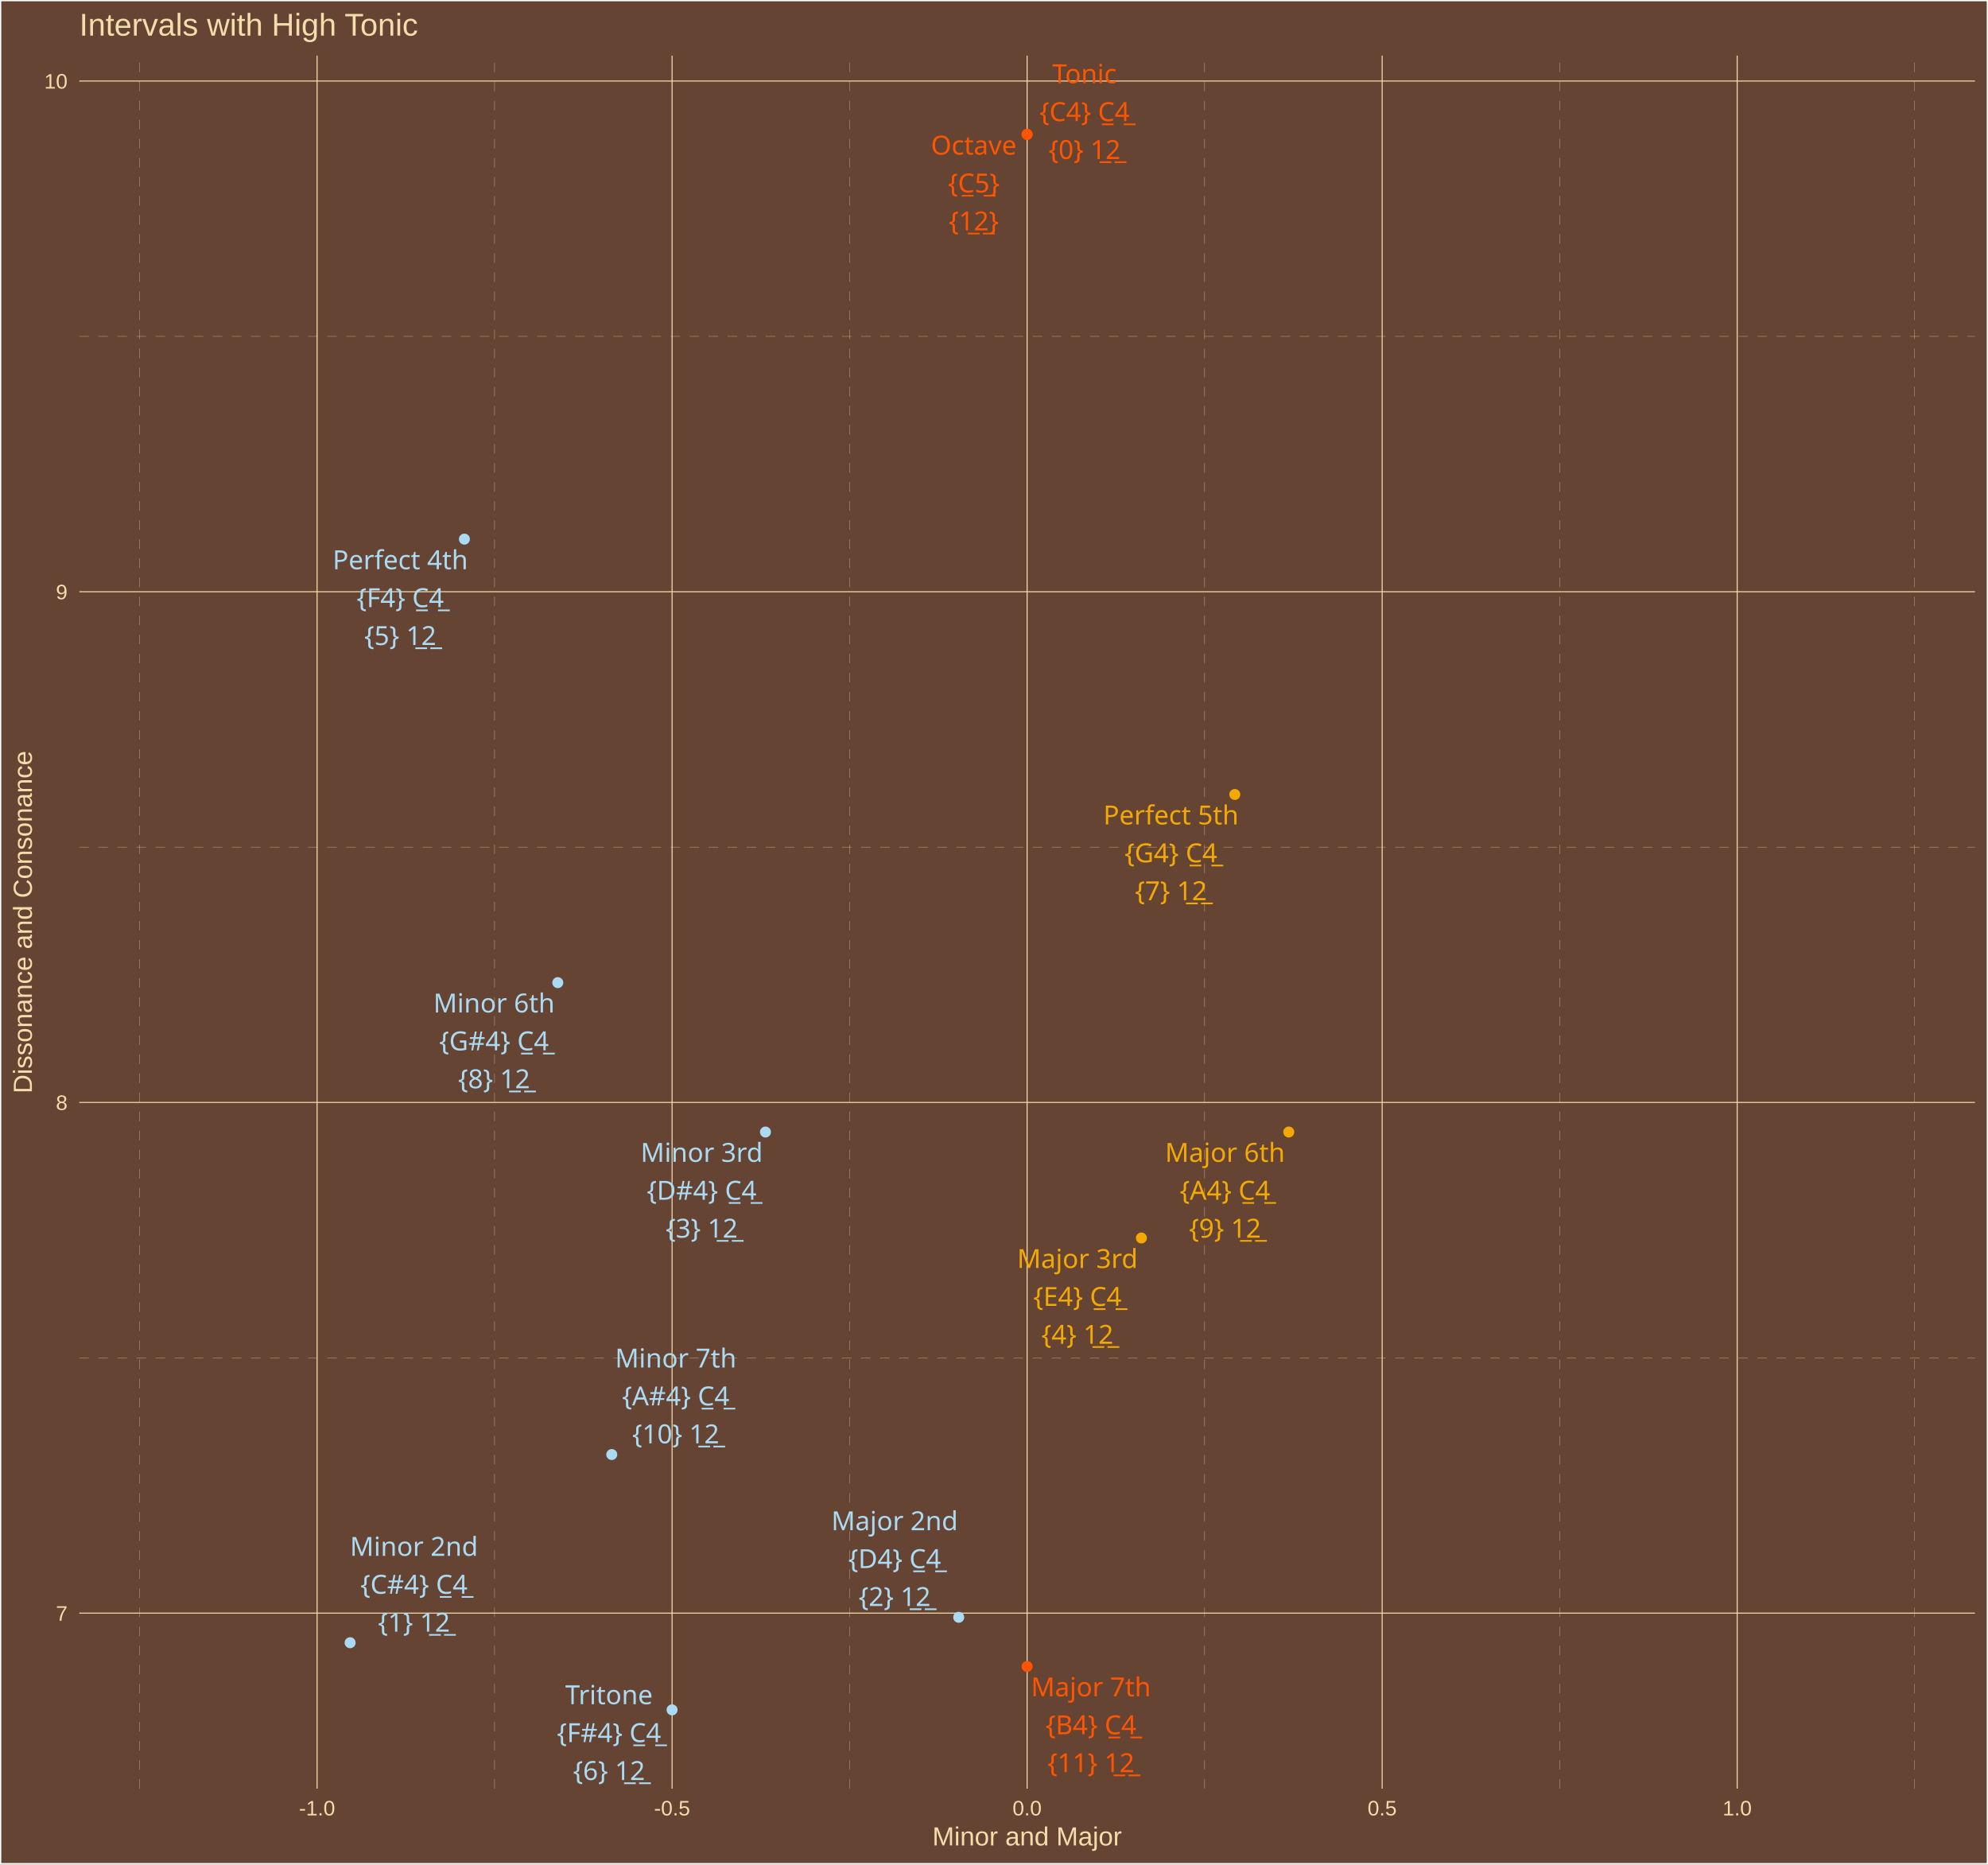
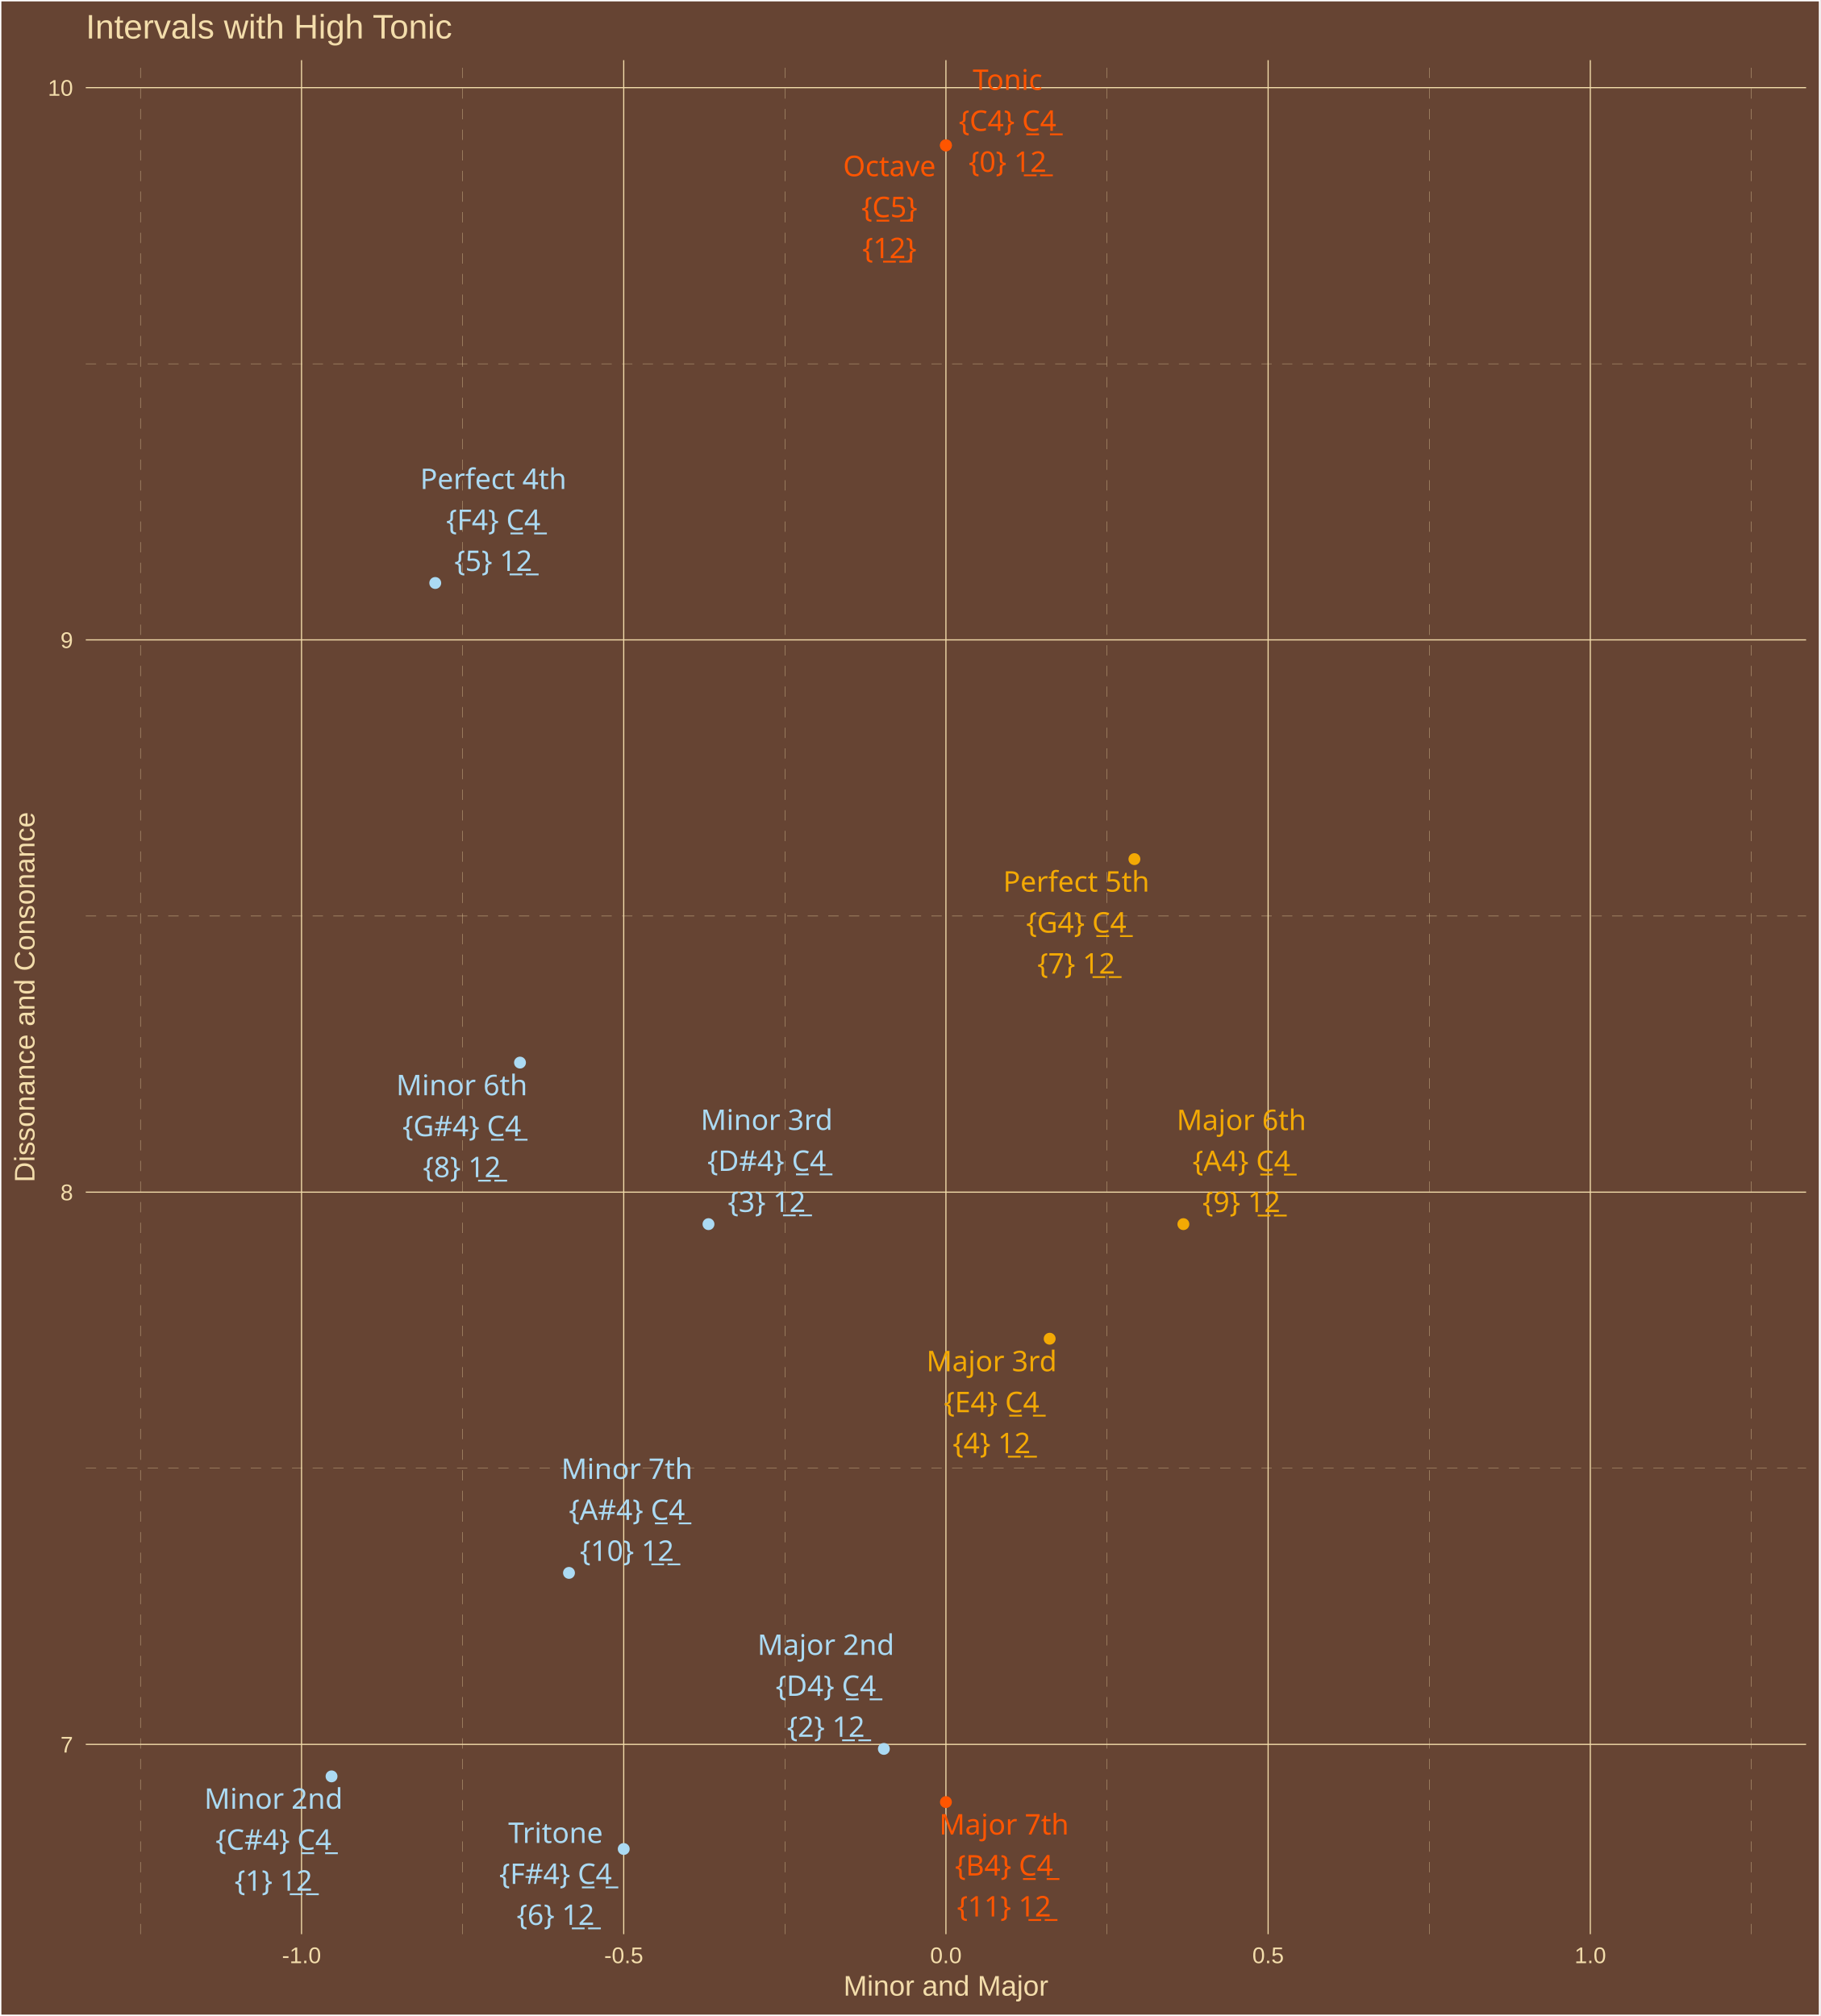
- <svg xmlns="http://www.w3.org/2000/svg" class="svglite" width="834.00pt" height="782.00pt" viewBox="0 0 834.00 782.00">
+ <svg xmlns="http://www.w3.org/2000/svg" class="svglite" width="706.00pt" height="782.00pt" viewBox="0 0 706.00 782.00">
  <defs>
    <style type="text/css">
    .svglite line, .svglite polyline, .svglite polygon, .svglite path, .svglite rect, .svglite circle {
      fill: none;
      stroke: #000000;
      stroke-linecap: round;
      stroke-linejoin: round;
      stroke-miterlimit: 10.00;
    }
    .svglite text {
      white-space: pre;
    }
  </style>
  </defs>
  <rect width="100%" height="100%" style="stroke: none; fill: #664433;" />
  <defs>
-     <clipPath id="cpMC4wMHw4MzQuMDB8MC4wMHw3ODIuMDA=">
-       <rect x="0.00" y="0.00" width="834.00" height="782.00" />
+     <clipPath id="cpMC4wMHw3MDYuMDB8MC4wMHw3ODIuMDA=">
+       <rect x="0.00" y="0.00" width="706.00" height="782.00" />
    </clipPath>
  </defs>
-   <g clip-path="url(#cpMC4wMHw4MzQuMDB8MC4wMHw3ODIuMDA=)">
-     <rect x="0.00" y="0" width="834.00" height="782.00" style="stroke-width: 1.07; stroke: #FFFFFF; fill: #664433;" />
+   <g clip-path="url(#cpMC4wMHw3MDYuMDB8MC4wMHw3ODIuMDA=)">
+     <rect x="0.00" y="0" width="706.00" height="782.00" style="stroke-width: 1.07; stroke: #FFFFFF; fill: #664433;" />
  </g>
  <defs>
-     <clipPath id="cpMzMuMjd8ODI4LjUyfDIzLjM0fDc1MC4yNw==">
-       <rect x="33.27" y="23.34" width="795.25" height="726.93" />
+     <clipPath id="cpMzMuMjd8NzAwLjUyfDIzLjM0fDc1MC4yNw==">
+       <rect x="33.27" y="23.34" width="667.25" height="726.93" />
    </clipPath>
  </defs>
-   <g clip-path="url(#cpMzMuMjd8ODI4LjUyfDIzLjM0fDc1MC4yNw==)">
-     <rect x="33.27" y="23.34" width="795.25" height="726.93" style="stroke-width: 1.07; stroke: none; fill: #664433;" />
-     <polyline points="33.27,569.54 828.52,569.54 " style="stroke-width: 0.11; stroke: #F3DDAB; stroke-dasharray: 4.00,4.00; stroke-linecap: butt;" />
-     <polyline points="33.27,355.32 828.52,355.32 " style="stroke-width: 0.11; stroke: #F3DDAB; stroke-dasharray: 4.00,4.00; stroke-linecap: butt;" />
-     <polyline points="33.27,141.11 828.52,141.11 " style="stroke-width: 0.11; stroke: #F3DDAB; stroke-dasharray: 4.00,4.00; stroke-linecap: butt;" />
-     <polyline points="58.54,750.27 58.54,23.34 " style="stroke-width: 0.11; stroke: #F3DDAB; stroke-dasharray: 4.00,4.00; stroke-linecap: butt;" />
-     <polyline points="207.48,750.27 207.48,23.34 " style="stroke-width: 0.11; stroke: #F3DDAB; stroke-dasharray: 4.00,4.00; stroke-linecap: butt;" />
-     <polyline points="356.42,750.27 356.42,23.34 " style="stroke-width: 0.11; stroke: #F3DDAB; stroke-dasharray: 4.00,4.00; stroke-linecap: butt;" />
-     <polyline points="505.37,750.27 505.37,23.34 " style="stroke-width: 0.11; stroke: #F3DDAB; stroke-dasharray: 4.00,4.00; stroke-linecap: butt;" />
-     <polyline points="654.31,750.27 654.31,23.34 " style="stroke-width: 0.11; stroke: #F3DDAB; stroke-dasharray: 4.00,4.00; stroke-linecap: butt;" />
-     <polyline points="803.25,750.27 803.25,23.34 " style="stroke-width: 0.11; stroke: #F3DDAB; stroke-dasharray: 4.00,4.00; stroke-linecap: butt;" />
-     <polyline points="33.27,676.64 828.52,676.64 " style="stroke-width: 0.43; stroke: #F3DDAB; stroke-linecap: butt;" />
-     <polyline points="33.27,462.43 828.52,462.43 " style="stroke-width: 0.43; stroke: #F3DDAB; stroke-linecap: butt;" />
-     <polyline points="33.27,248.21 828.52,248.21 " style="stroke-width: 0.43; stroke: #F3DDAB; stroke-linecap: butt;" />
-     <polyline points="33.27,34.00 828.52,34.00 " style="stroke-width: 0.43; stroke: #F3DDAB; stroke-linecap: butt;" />
-     <polyline points="133.01,750.27 133.01,23.34 " style="stroke-width: 0.43; stroke: #F3DDAB; stroke-linecap: butt;" />
-     <polyline points="281.95,750.27 281.95,23.34 " style="stroke-width: 0.43; stroke: #F3DDAB; stroke-linecap: butt;" />
-     <polyline points="430.89,750.27 430.89,23.34 " style="stroke-width: 0.43; stroke: #F3DDAB; stroke-linecap: butt;" />
-     <polyline points="579.84,750.27 579.84,23.34 " style="stroke-width: 0.43; stroke: #F3DDAB; stroke-linecap: butt;" />
-     <polyline points="728.78,750.27 728.78,23.34 " style="stroke-width: 0.43; stroke: #F3DDAB; stroke-linecap: butt;" />
-     <circle cx="430.89" cy="56.38" r="1.95" style="stroke-width: 0.71; stroke: #FF5500; fill: #FF5500;" />
-     <circle cx="146.88" cy="689.05" r="1.95" style="stroke-width: 0.71; stroke: #ABDAF3; fill: #ABDAF3;" />
-     <circle cx="402.20" cy="678.39" r="1.95" style="stroke-width: 0.71; stroke: #ABDAF3; fill: #ABDAF3;" />
-     <circle cx="321.13" cy="474.84" r="1.95" style="stroke-width: 0.71; stroke: #ABDAF3; fill: #ABDAF3;" />
-     <circle cx="478.84" cy="519.29" r="1.95" style="stroke-width: 0.71; stroke: #F3A904; fill: #F3A904;" />
-     <circle cx="194.82" cy="226.14" r="1.95" style="stroke-width: 0.71; stroke: #ABDAF3; fill: #ABDAF3;" />
-     <circle cx="281.95" cy="717.22" r="1.95" style="stroke-width: 0.71; stroke: #ABDAF3; fill: #ABDAF3;" />
-     <circle cx="518.02" cy="333.25" r="1.95" style="stroke-width: 0.71; stroke: #F3A904; fill: #F3A904;" />
-     <circle cx="234.00" cy="412.18" r="1.95" style="stroke-width: 0.71; stroke: #ABDAF3; fill: #ABDAF3;" />
-     <circle cx="540.66" cy="474.84" r="1.95" style="stroke-width: 0.71; stroke: #F3A904; fill: #F3A904;" />
-     <circle cx="256.64" cy="610.12" r="1.95" style="stroke-width: 0.71; stroke: #ABDAF3; fill: #ABDAF3;" />
-     <circle cx="430.89" cy="699.02" r="1.95" style="stroke-width: 0.71; stroke: #FF5500; fill: #FF5500;" />
-     <circle cx="430.89" cy="56.38" r="1.95" style="stroke-width: 0.71; stroke: #FF5500; fill: #FF5500;" />
-     <text x="454.97" y="34.90" text-anchor="middle" style="font-size: 11.04px;fill: #FF5500; font-family: &quot;Arial Unicode MS&quot;;" textLength="26.97px" lengthAdjust="spacingAndGlyphs">Tonic</text>
-     <text x="454.97" y="50.80" text-anchor="middle" style="font-size: 11.04px;fill: #FF5500; font-family: &quot;Arial Unicode MS&quot;;" textLength="38.64px" lengthAdjust="spacingAndGlyphs">{C4} C̲4̲</text>
-     <text x="454.97" y="66.69" text-anchor="middle" style="font-size: 11.04px;fill: #FF5500; font-family: &quot;Arial Unicode MS&quot;;" textLength="28.84px" lengthAdjust="spacingAndGlyphs">{0} 1̲2̲</text>
-     <text x="173.67" y="652.61" text-anchor="middle" style="font-size: 11.04px;fill: #ABDAF3; font-family: &quot;Arial Unicode MS&quot;;" textLength="49.05px" lengthAdjust="spacingAndGlyphs">Minor 2nd</text>
-     <text x="173.67" y="668.51" text-anchor="middle" style="font-size: 11.04px;fill: #ABDAF3; font-family: &quot;Arial Unicode MS&quot;;" textLength="44.77px" lengthAdjust="spacingAndGlyphs">{C#4} C̲4̲</text>
-     <text x="173.67" y="684.41" text-anchor="middle" style="font-size: 11.04px;fill: #ABDAF3; font-family: &quot;Arial Unicode MS&quot;;" textLength="28.84px" lengthAdjust="spacingAndGlyphs">{1} 1̲2̲</text>
-     <text x="375.31" y="641.87" text-anchor="middle" style="font-size: 11.04px;fill: #ABDAF3; font-family: &quot;Arial Unicode MS&quot;;" textLength="49.05px" lengthAdjust="spacingAndGlyphs">Major 2nd</text>
-     <text x="375.31" y="657.76" text-anchor="middle" style="font-size: 11.04px;fill: #ABDAF3; font-family: &quot;Arial Unicode MS&quot;;" textLength="38.64px" lengthAdjust="spacingAndGlyphs">{D4} C̲4̲</text>
-     <text x="375.31" y="673.66" text-anchor="middle" style="font-size: 11.04px;fill: #ABDAF3; font-family: &quot;Arial Unicode MS&quot;;" textLength="28.84px" lengthAdjust="spacingAndGlyphs">{2} 1̲2̲</text>
-     <text x="294.37" y="487.35" text-anchor="middle" style="font-size: 11.04px;fill: #ABDAF3; font-family: &quot;Arial Unicode MS&quot;;" textLength="46.58px" lengthAdjust="spacingAndGlyphs">Minor 3rd</text>
-     <text x="294.37" y="503.24" text-anchor="middle" style="font-size: 11.04px;fill: #ABDAF3; font-family: &quot;Arial Unicode MS&quot;;" textLength="44.77px" lengthAdjust="spacingAndGlyphs">{D#4} C̲4̲</text>
-     <text x="294.37" y="519.14" text-anchor="middle" style="font-size: 11.04px;fill: #ABDAF3; font-family: &quot;Arial Unicode MS&quot;;" textLength="28.84px" lengthAdjust="spacingAndGlyphs">{3} 1̲2̲</text>
-     <text x="452.00" y="531.88" text-anchor="middle" style="font-size: 11.04px;fill: #F3A904; font-family: &quot;Arial Unicode MS&quot;;" textLength="46.58px" lengthAdjust="spacingAndGlyphs">Major 3rd</text>
-     <text x="452.00" y="547.78" text-anchor="middle" style="font-size: 11.04px;fill: #F3A904; font-family: &quot;Arial Unicode MS&quot;;" textLength="38.03px" lengthAdjust="spacingAndGlyphs">{E4} C̲4̲</text>
-     <text x="452.00" y="563.67" text-anchor="middle" style="font-size: 11.04px;fill: #F3A904; font-family: &quot;Arial Unicode MS&quot;;" textLength="28.84px" lengthAdjust="spacingAndGlyphs">{4} 1̲2̲</text>
-     <text x="167.92" y="238.77" text-anchor="middle" style="font-size: 11.04px;fill: #ABDAF3; font-family: &quot;Arial Unicode MS&quot;;" textLength="53.35px" lengthAdjust="spacingAndGlyphs">Perfect 4th</text>
-     <text x="167.92" y="254.67" text-anchor="middle" style="font-size: 11.04px;fill: #ABDAF3; font-family: &quot;Arial Unicode MS&quot;;" textLength="37.41px" lengthAdjust="spacingAndGlyphs">{F4} C̲4̲</text>
-     <text x="167.92" y="270.56" text-anchor="middle" style="font-size: 11.04px;fill: #ABDAF3; font-family: &quot;Arial Unicode MS&quot;;" textLength="28.84px" lengthAdjust="spacingAndGlyphs">{5} 1̲2̲</text>
-     <text x="255.48" y="714.84" text-anchor="middle" style="font-size: 11.04px;fill: #ABDAF3; font-family: &quot;Arial Unicode MS&quot;;" textLength="34.33px" lengthAdjust="spacingAndGlyphs">Tritone</text>
-     <text x="255.48" y="730.74" text-anchor="middle" style="font-size: 11.04px;fill: #ABDAF3; font-family: &quot;Arial Unicode MS&quot;;" textLength="43.55px" lengthAdjust="spacingAndGlyphs">{F#4} C̲4̲</text>
-     <text x="255.48" y="746.64" text-anchor="middle" style="font-size: 11.04px;fill: #ABDAF3; font-family: &quot;Arial Unicode MS&quot;;" textLength="28.84px" lengthAdjust="spacingAndGlyphs">{6} 1̲2̲</text>
-     <text x="491.24" y="345.81" text-anchor="middle" style="font-size: 11.04px;fill: #F3A904; font-family: &quot;Arial Unicode MS&quot;;" textLength="53.35px" lengthAdjust="spacingAndGlyphs">Perfect 5th</text>
-     <text x="491.24" y="361.70" text-anchor="middle" style="font-size: 11.04px;fill: #F3A904; font-family: &quot;Arial Unicode MS&quot;;" textLength="39.25px" lengthAdjust="spacingAndGlyphs">{G4} C̲4̲</text>
-     <text x="491.24" y="377.60" text-anchor="middle" style="font-size: 11.04px;fill: #F3A904; font-family: &quot;Arial Unicode MS&quot;;" textLength="28.84px" lengthAdjust="spacingAndGlyphs">{7} 1̲2̲</text>
-     <text x="207.25" y="424.69" text-anchor="middle" style="font-size: 11.04px;fill: #ABDAF3; font-family: &quot;Arial Unicode MS&quot;;" textLength="45.98px" lengthAdjust="spacingAndGlyphs">Minor 6th</text>
-     <text x="207.25" y="440.58" text-anchor="middle" style="font-size: 11.04px;fill: #ABDAF3; font-family: &quot;Arial Unicode MS&quot;;" textLength="45.39px" lengthAdjust="spacingAndGlyphs">{G#4} C̲4̲</text>
-     <text x="207.25" y="456.48" text-anchor="middle" style="font-size: 11.04px;fill: #ABDAF3; font-family: &quot;Arial Unicode MS&quot;;" textLength="28.84px" lengthAdjust="spacingAndGlyphs">{8} 1̲2̲</text>
-     <text x="513.90" y="487.35" text-anchor="middle" style="font-size: 11.04px;fill: #F3A904; font-family: &quot;Arial Unicode MS&quot;;" textLength="45.98px" lengthAdjust="spacingAndGlyphs">Major 6th</text>
-     <text x="513.90" y="503.24" text-anchor="middle" style="font-size: 11.04px;fill: #F3A904; font-family: &quot;Arial Unicode MS&quot;;" textLength="38.03px" lengthAdjust="spacingAndGlyphs">{A4} C̲4̲</text>
-     <text x="513.90" y="519.14" text-anchor="middle" style="font-size: 11.04px;fill: #F3A904; font-family: &quot;Arial Unicode MS&quot;;" textLength="28.84px" lengthAdjust="spacingAndGlyphs">{9} 1̲2̲</text>
-     <text x="283.48" y="573.62" text-anchor="middle" style="font-size: 11.04px;fill: #ABDAF3; font-family: &quot;Arial Unicode MS&quot;;" textLength="45.98px" lengthAdjust="spacingAndGlyphs">Minor 7th</text>
-     <text x="283.48" y="589.51" text-anchor="middle" style="font-size: 11.04px;fill: #ABDAF3; font-family: &quot;Arial Unicode MS&quot;;" textLength="44.16px" lengthAdjust="spacingAndGlyphs">{A#4} C̲4̲</text>
-     <text x="283.48" y="605.41" text-anchor="middle" style="font-size: 11.04px;fill: #ABDAF3; font-family: &quot;Arial Unicode MS&quot;;" textLength="34.98px" lengthAdjust="spacingAndGlyphs">{10} 1̲2̲</text>
-     <text x="457.67" y="711.55" text-anchor="middle" style="font-size: 11.04px;fill: #FF5500; font-family: &quot;Arial Unicode MS&quot;;" textLength="45.98px" lengthAdjust="spacingAndGlyphs">Major 7th</text>
-     <text x="457.67" y="727.45" text-anchor="middle" style="font-size: 11.04px;fill: #FF5500; font-family: &quot;Arial Unicode MS&quot;;" textLength="38.03px" lengthAdjust="spacingAndGlyphs">{B4} C̲4̲</text>
-     <text x="457.67" y="743.35" text-anchor="middle" style="font-size: 11.04px;fill: #FF5500; font-family: &quot;Arial Unicode MS&quot;;" textLength="34.98px" lengthAdjust="spacingAndGlyphs">{11} 1̲2̲</text>
-     <text x="408.51" y="64.84" text-anchor="middle" style="font-size: 11.04px;fill: #FF5500; font-family: &quot;Arial Unicode MS&quot;;" textLength="34.95px" lengthAdjust="spacingAndGlyphs">Octave</text>
-     <text x="408.51" y="80.73" text-anchor="middle" style="font-size: 11.04px;fill: #FF5500; font-family: &quot;Arial Unicode MS&quot;;" textLength="21.47px" lengthAdjust="spacingAndGlyphs">{C̲5̲}</text>
-     <text x="408.51" y="96.63" text-anchor="middle" style="font-size: 11.04px;fill: #FF5500; font-family: &quot;Arial Unicode MS&quot;;" textLength="19.64px" lengthAdjust="spacingAndGlyphs">{1̲2̲}</text>
+   <g clip-path="url(#cpMzMuMjd8NzAwLjUyfDIzLjM0fDc1MC4yNw==)">
+     <rect x="33.27" y="23.34" width="667.25" height="726.93" style="stroke-width: 1.07; stroke: none; fill: #664433;" />
+     <polyline points="33.27,569.54 700.52,569.54 " style="stroke-width: 0.11; stroke: #F3DDAB; stroke-dasharray: 4.00,4.00; stroke-linecap: butt;" />
+     <polyline points="33.27,355.32 700.52,355.32 " style="stroke-width: 0.11; stroke: #F3DDAB; stroke-dasharray: 4.00,4.00; stroke-linecap: butt;" />
+     <polyline points="33.27,141.11 700.52,141.11 " style="stroke-width: 0.11; stroke: #F3DDAB; stroke-dasharray: 4.00,4.00; stroke-linecap: butt;" />
+     <polyline points="54.47,750.27 54.47,23.34 " style="stroke-width: 0.11; stroke: #F3DDAB; stroke-dasharray: 4.00,4.00; stroke-linecap: butt;" />
+     <polyline points="179.44,750.27 179.44,23.34 " style="stroke-width: 0.11; stroke: #F3DDAB; stroke-dasharray: 4.00,4.00; stroke-linecap: butt;" />
+     <polyline points="304.41,750.27 304.41,23.34 " style="stroke-width: 0.11; stroke: #F3DDAB; stroke-dasharray: 4.00,4.00; stroke-linecap: butt;" />
+     <polyline points="429.38,750.27 429.38,23.34 " style="stroke-width: 0.11; stroke: #F3DDAB; stroke-dasharray: 4.00,4.00; stroke-linecap: butt;" />
+     <polyline points="554.35,750.27 554.35,23.34 " style="stroke-width: 0.11; stroke: #F3DDAB; stroke-dasharray: 4.00,4.00; stroke-linecap: butt;" />
+     <polyline points="679.32,750.27 679.32,23.34 " style="stroke-width: 0.11; stroke: #F3DDAB; stroke-dasharray: 4.00,4.00; stroke-linecap: butt;" />
+     <polyline points="33.27,676.64 700.52,676.64 " style="stroke-width: 0.43; stroke: #F3DDAB; stroke-linecap: butt;" />
+     <polyline points="33.27,462.43 700.52,462.43 " style="stroke-width: 0.43; stroke: #F3DDAB; stroke-linecap: butt;" />
+     <polyline points="33.27,248.21 700.52,248.21 " style="stroke-width: 0.43; stroke: #F3DDAB; stroke-linecap: butt;" />
+     <polyline points="33.27,34.00 700.52,34.00 " style="stroke-width: 0.43; stroke: #F3DDAB; stroke-linecap: butt;" />
+     <polyline points="116.95,750.27 116.95,23.34 " style="stroke-width: 0.43; stroke: #F3DDAB; stroke-linecap: butt;" />
+     <polyline points="241.92,750.27 241.92,23.34 " style="stroke-width: 0.43; stroke: #F3DDAB; stroke-linecap: butt;" />
+     <polyline points="366.89,750.27 366.89,23.34 " style="stroke-width: 0.43; stroke: #F3DDAB; stroke-linecap: butt;" />
+     <polyline points="491.86,750.27 491.86,23.34 " style="stroke-width: 0.43; stroke: #F3DDAB; stroke-linecap: butt;" />
+     <polyline points="616.83,750.27 616.83,23.34 " style="stroke-width: 0.43; stroke: #F3DDAB; stroke-linecap: butt;" />
+     <circle cx="366.89" cy="56.38" r="1.95" style="stroke-width: 0.71; stroke: #FF5500; fill: #FF5500;" />
+     <circle cx="128.59" cy="689.05" r="1.95" style="stroke-width: 0.71; stroke: #ABDAF3; fill: #ABDAF3;" />
+     <circle cx="342.82" cy="678.39" r="1.95" style="stroke-width: 0.71; stroke: #ABDAF3; fill: #ABDAF3;" />
+     <circle cx="274.80" cy="474.84" r="1.95" style="stroke-width: 0.71; stroke: #ABDAF3; fill: #ABDAF3;" />
+     <circle cx="407.13" cy="519.29" r="1.95" style="stroke-width: 0.71; stroke: #F3A904; fill: #F3A904;" />
+     <circle cx="168.82" cy="226.14" r="1.95" style="stroke-width: 0.71; stroke: #ABDAF3; fill: #ABDAF3;" />
+     <circle cx="241.92" cy="717.22" r="1.95" style="stroke-width: 0.71; stroke: #ABDAF3; fill: #ABDAF3;" />
+     <circle cx="440.00" cy="333.25" r="1.95" style="stroke-width: 0.71; stroke: #F3A904; fill: #F3A904;" />
+     <circle cx="201.69" cy="412.18" r="1.95" style="stroke-width: 0.71; stroke: #ABDAF3; fill: #ABDAF3;" />
+     <circle cx="458.99" cy="474.84" r="1.95" style="stroke-width: 0.71; stroke: #F3A904; fill: #F3A904;" />
+     <circle cx="220.69" cy="610.12" r="1.95" style="stroke-width: 0.71; stroke: #ABDAF3; fill: #ABDAF3;" />
+     <circle cx="366.89" cy="699.02" r="1.95" style="stroke-width: 0.71; stroke: #FF5500; fill: #FF5500;" />
+     <circle cx="366.89" cy="56.38" r="1.95" style="stroke-width: 0.71; stroke: #FF5500; fill: #FF5500;" />
+     <text x="390.79" y="34.87" text-anchor="middle" style="font-size: 11.04px;fill: #FF5500; font-family: &quot;Arial Unicode MS&quot;;" textLength="26.97px" lengthAdjust="spacingAndGlyphs">Tonic</text>
+     <text x="390.79" y="50.76" text-anchor="middle" style="font-size: 11.04px;fill: #FF5500; font-family: &quot;Arial Unicode MS&quot;;" textLength="38.64px" lengthAdjust="spacingAndGlyphs">{C4} C̲4̲</text>
+     <text x="390.79" y="66.66" text-anchor="middle" style="font-size: 11.04px;fill: #FF5500; font-family: &quot;Arial Unicode MS&quot;;" textLength="28.84px" lengthAdjust="spacingAndGlyphs">{0} 1̲2̲</text>
+     <text x="106.08" y="701.61" text-anchor="middle" style="font-size: 11.04px;fill: #ABDAF3; font-family: &quot;Arial Unicode MS&quot;;" textLength="49.05px" lengthAdjust="spacingAndGlyphs">Minor 2nd</text>
+     <text x="106.08" y="717.51" text-anchor="middle" style="font-size: 11.04px;fill: #ABDAF3; font-family: &quot;Arial Unicode MS&quot;;" textLength="44.77px" lengthAdjust="spacingAndGlyphs">{C#4} C̲4̲</text>
+     <text x="106.08" y="733.41" text-anchor="middle" style="font-size: 11.04px;fill: #ABDAF3; font-family: &quot;Arial Unicode MS&quot;;" textLength="28.84px" lengthAdjust="spacingAndGlyphs">{1} 1̲2̲</text>
+     <text x="320.31" y="641.93" text-anchor="middle" style="font-size: 11.04px;fill: #ABDAF3; font-family: &quot;Arial Unicode MS&quot;;" textLength="49.05px" lengthAdjust="spacingAndGlyphs">Major 2nd</text>
+     <text x="320.31" y="657.83" text-anchor="middle" style="font-size: 11.04px;fill: #ABDAF3; font-family: &quot;Arial Unicode MS&quot;;" textLength="38.64px" lengthAdjust="spacingAndGlyphs">{D4} C̲4̲</text>
+     <text x="320.31" y="673.72" text-anchor="middle" style="font-size: 11.04px;fill: #ABDAF3; font-family: &quot;Arial Unicode MS&quot;;" textLength="28.84px" lengthAdjust="spacingAndGlyphs">{2} 1̲2̲</text>
+     <text x="297.37" y="438.30" text-anchor="middle" style="font-size: 11.04px;fill: #ABDAF3; font-family: &quot;Arial Unicode MS&quot;;" textLength="46.58px" lengthAdjust="spacingAndGlyphs">Minor 3rd</text>
+     <text x="297.37" y="454.19" text-anchor="middle" style="font-size: 11.04px;fill: #ABDAF3; font-family: &quot;Arial Unicode MS&quot;;" textLength="44.77px" lengthAdjust="spacingAndGlyphs">{D#4} C̲4̲</text>
+     <text x="297.37" y="470.09" text-anchor="middle" style="font-size: 11.04px;fill: #ABDAF3; font-family: &quot;Arial Unicode MS&quot;;" textLength="28.84px" lengthAdjust="spacingAndGlyphs">{3} 1̲2̲</text>
+     <text x="384.61" y="531.90" text-anchor="middle" style="font-size: 11.04px;fill: #F3A904; font-family: &quot;Arial Unicode MS&quot;;" textLength="46.58px" lengthAdjust="spacingAndGlyphs">Major 3rd</text>
+     <text x="384.61" y="547.79" text-anchor="middle" style="font-size: 11.04px;fill: #F3A904; font-family: &quot;Arial Unicode MS&quot;;" textLength="38.03px" lengthAdjust="spacingAndGlyphs">{E4} C̲4̲</text>
+     <text x="384.61" y="563.69" text-anchor="middle" style="font-size: 11.04px;fill: #F3A904; font-family: &quot;Arial Unicode MS&quot;;" textLength="28.84px" lengthAdjust="spacingAndGlyphs">{4} 1̲2̲</text>
+     <text x="191.34" y="189.68" text-anchor="middle" style="font-size: 11.04px;fill: #ABDAF3; font-family: &quot;Arial Unicode MS&quot;;" textLength="53.35px" lengthAdjust="spacingAndGlyphs">Perfect 4th</text>
+     <text x="191.34" y="205.57" text-anchor="middle" style="font-size: 11.04px;fill: #ABDAF3; font-family: &quot;Arial Unicode MS&quot;;" textLength="37.41px" lengthAdjust="spacingAndGlyphs">{F4} C̲4̲</text>
+     <text x="191.34" y="221.47" text-anchor="middle" style="font-size: 11.04px;fill: #ABDAF3; font-family: &quot;Arial Unicode MS&quot;;" textLength="28.84px" lengthAdjust="spacingAndGlyphs">{5} 1̲2̲</text>
+     <text x="215.48" y="714.87" text-anchor="middle" style="font-size: 11.04px;fill: #ABDAF3; font-family: &quot;Arial Unicode MS&quot;;" textLength="34.33px" lengthAdjust="spacingAndGlyphs">Tritone</text>
+     <text x="215.48" y="730.77" text-anchor="middle" style="font-size: 11.04px;fill: #ABDAF3; font-family: &quot;Arial Unicode MS&quot;;" textLength="43.55px" lengthAdjust="spacingAndGlyphs">{F#4} C̲4̲</text>
+     <text x="215.48" y="746.67" text-anchor="middle" style="font-size: 11.04px;fill: #ABDAF3; font-family: &quot;Arial Unicode MS&quot;;" textLength="28.84px" lengthAdjust="spacingAndGlyphs">{6} 1̲2̲</text>
+     <text x="417.44" y="345.86" text-anchor="middle" style="font-size: 11.04px;fill: #F3A904; font-family: &quot;Arial Unicode MS&quot;;" textLength="53.35px" lengthAdjust="spacingAndGlyphs">Perfect 5th</text>
+     <text x="417.44" y="361.76" text-anchor="middle" style="font-size: 11.04px;fill: #F3A904; font-family: &quot;Arial Unicode MS&quot;;" textLength="39.25px" lengthAdjust="spacingAndGlyphs">{G4} C̲4̲</text>
+     <text x="417.44" y="377.65" text-anchor="middle" style="font-size: 11.04px;fill: #F3A904; font-family: &quot;Arial Unicode MS&quot;;" textLength="28.84px" lengthAdjust="spacingAndGlyphs">{7} 1̲2̲</text>
+     <text x="179.12" y="424.84" text-anchor="middle" style="font-size: 11.04px;fill: #ABDAF3; font-family: &quot;Arial Unicode MS&quot;;" textLength="45.98px" lengthAdjust="spacingAndGlyphs">Minor 6th</text>
+     <text x="179.12" y="440.74" text-anchor="middle" style="font-size: 11.04px;fill: #ABDAF3; font-family: &quot;Arial Unicode MS&quot;;" textLength="45.39px" lengthAdjust="spacingAndGlyphs">{G#4} C̲4̲</text>
+     <text x="179.12" y="456.63" text-anchor="middle" style="font-size: 11.04px;fill: #ABDAF3; font-family: &quot;Arial Unicode MS&quot;;" textLength="28.84px" lengthAdjust="spacingAndGlyphs">{8} 1̲2̲</text>
+     <text x="481.50" y="438.36" text-anchor="middle" style="font-size: 11.04px;fill: #F3A904; font-family: &quot;Arial Unicode MS&quot;;" textLength="45.98px" lengthAdjust="spacingAndGlyphs">Major 6th</text>
+     <text x="481.50" y="454.26" text-anchor="middle" style="font-size: 11.04px;fill: #F3A904; font-family: &quot;Arial Unicode MS&quot;;" textLength="38.03px" lengthAdjust="spacingAndGlyphs">{A4} C̲4̲</text>
+     <text x="481.50" y="470.16" text-anchor="middle" style="font-size: 11.04px;fill: #F3A904; font-family: &quot;Arial Unicode MS&quot;;" textLength="28.84px" lengthAdjust="spacingAndGlyphs">{9} 1̲2̲</text>
+     <text x="243.15" y="573.66" text-anchor="middle" style="font-size: 11.04px;fill: #ABDAF3; font-family: &quot;Arial Unicode MS&quot;;" textLength="45.98px" lengthAdjust="spacingAndGlyphs">Minor 7th</text>
+     <text x="243.15" y="589.56" text-anchor="middle" style="font-size: 11.04px;fill: #ABDAF3; font-family: &quot;Arial Unicode MS&quot;;" textLength="44.16px" lengthAdjust="spacingAndGlyphs">{A#4} C̲4̲</text>
+     <text x="243.15" y="605.46" text-anchor="middle" style="font-size: 11.04px;fill: #ABDAF3; font-family: &quot;Arial Unicode MS&quot;;" textLength="34.98px" lengthAdjust="spacingAndGlyphs">{10} 1̲2̲</text>
+     <text x="389.42" y="711.61" text-anchor="middle" style="font-size: 11.04px;fill: #FF5500; font-family: &quot;Arial Unicode MS&quot;;" textLength="45.98px" lengthAdjust="spacingAndGlyphs">Major 7th</text>
+     <text x="389.42" y="727.51" text-anchor="middle" style="font-size: 11.04px;fill: #FF5500; font-family: &quot;Arial Unicode MS&quot;;" textLength="38.03px" lengthAdjust="spacingAndGlyphs">{B4} C̲4̲</text>
+     <text x="389.42" y="743.40" text-anchor="middle" style="font-size: 11.04px;fill: #FF5500; font-family: &quot;Arial Unicode MS&quot;;" textLength="34.98px" lengthAdjust="spacingAndGlyphs">{11} 1̲2̲</text>
+     <text x="344.98" y="68.35" text-anchor="middle" style="font-size: 11.04px;fill: #FF5500; font-family: &quot;Arial Unicode MS&quot;;" textLength="34.95px" lengthAdjust="spacingAndGlyphs">Octave</text>
+     <text x="344.98" y="84.25" text-anchor="middle" style="font-size: 11.04px;fill: #FF5500; font-family: &quot;Arial Unicode MS&quot;;" textLength="21.47px" lengthAdjust="spacingAndGlyphs">{C̲5̲}</text>
+     <text x="344.98" y="100.14" text-anchor="middle" style="font-size: 11.04px;fill: #FF5500; font-family: &quot;Arial Unicode MS&quot;;" textLength="19.64px" lengthAdjust="spacingAndGlyphs">{1̲2̲}</text>
  </g>
-   <g clip-path="url(#cpMC4wMHw4MzQuMDB8MC4wMHw3ODIuMDA=)">
+   <g clip-path="url(#cpMC4wMHw3MDYuMDB8MC4wMHw3ODIuMDA=)">
    <text x="28.34" y="679.80" text-anchor="end" style="font-size: 8.80px;fill: #F3DDAB; font-family: &quot;Arial&quot;;" textLength="4.90px" lengthAdjust="spacingAndGlyphs">7</text>
    <text x="28.34" y="465.58" text-anchor="end" style="font-size: 8.80px;fill: #F3DDAB; font-family: &quot;Arial&quot;;" textLength="4.90px" lengthAdjust="spacingAndGlyphs">8</text>
    <text x="28.34" y="251.37" text-anchor="end" style="font-size: 8.80px;fill: #F3DDAB; font-family: &quot;Arial&quot;;" textLength="4.90px" lengthAdjust="spacingAndGlyphs">9</text>
    <text x="28.34" y="37.15" text-anchor="end" style="font-size: 8.80px;fill: #F3DDAB; font-family: &quot;Arial&quot;;" textLength="9.79px" lengthAdjust="spacingAndGlyphs">10</text>
-     <text x="133.01" y="761.50" text-anchor="middle" style="font-size: 8.80px;fill: #F3DDAB; font-family: &quot;Arial&quot;;" textLength="15.16px" lengthAdjust="spacingAndGlyphs">-1.0</text>
-     <text x="281.95" y="761.50" text-anchor="middle" style="font-size: 8.80px;fill: #F3DDAB; font-family: &quot;Arial&quot;;" textLength="15.16px" lengthAdjust="spacingAndGlyphs">-0.5</text>
-     <text x="430.89" y="761.50" text-anchor="middle" style="font-size: 8.80px;fill: #F3DDAB; font-family: &quot;Arial&quot;;" textLength="12.23px" lengthAdjust="spacingAndGlyphs">0.0</text>
-     <text x="579.84" y="761.50" text-anchor="middle" style="font-size: 8.80px;fill: #F3DDAB; font-family: &quot;Arial&quot;;" textLength="12.23px" lengthAdjust="spacingAndGlyphs">0.5</text>
-     <text x="728.78" y="761.50" text-anchor="middle" style="font-size: 8.80px;fill: #F3DDAB; font-family: &quot;Arial&quot;;" textLength="12.23px" lengthAdjust="spacingAndGlyphs">1.0</text>
-     <text x="430.89" y="774.09" text-anchor="middle" style="font-size: 11.00px;fill: #F3DDAB; font-family: &quot;Arial&quot;;" textLength="79.49px" lengthAdjust="spacingAndGlyphs">Minor and Major</text>
+     <text x="116.95" y="761.50" text-anchor="middle" style="font-size: 8.80px;fill: #F3DDAB; font-family: &quot;Arial&quot;;" textLength="15.16px" lengthAdjust="spacingAndGlyphs">-1.0</text>
+     <text x="241.92" y="761.50" text-anchor="middle" style="font-size: 8.80px;fill: #F3DDAB; font-family: &quot;Arial&quot;;" textLength="15.16px" lengthAdjust="spacingAndGlyphs">-0.5</text>
+     <text x="366.89" y="761.50" text-anchor="middle" style="font-size: 8.80px;fill: #F3DDAB; font-family: &quot;Arial&quot;;" textLength="12.23px" lengthAdjust="spacingAndGlyphs">0.0</text>
+     <text x="491.86" y="761.50" text-anchor="middle" style="font-size: 8.80px;fill: #F3DDAB; font-family: &quot;Arial&quot;;" textLength="12.23px" lengthAdjust="spacingAndGlyphs">0.5</text>
+     <text x="616.83" y="761.50" text-anchor="middle" style="font-size: 8.80px;fill: #F3DDAB; font-family: &quot;Arial&quot;;" textLength="12.23px" lengthAdjust="spacingAndGlyphs">1.0</text>
+     <text x="366.89" y="774.09" text-anchor="middle" style="font-size: 11.00px;fill: #F3DDAB; font-family: &quot;Arial&quot;;" textLength="79.49px" lengthAdjust="spacingAndGlyphs">Minor and Major</text>
    <text transform="translate(13.37,386.80) rotate(-90)" text-anchor="middle" style="font-size: 11.00px;fill: #F3DDAB; font-family: &quot;Arial&quot;;" textLength="143.73px" lengthAdjust="spacingAndGlyphs">Dissonance and Consonance</text>
    <text x="33.27" y="14.94" style="font-size: 13.20px;fill: #F3DDAB; font-family: &quot;Arial&quot;;" textLength="143.69px" lengthAdjust="spacingAndGlyphs">Intervals with High Tonic</text>
  </g>
</svg>
